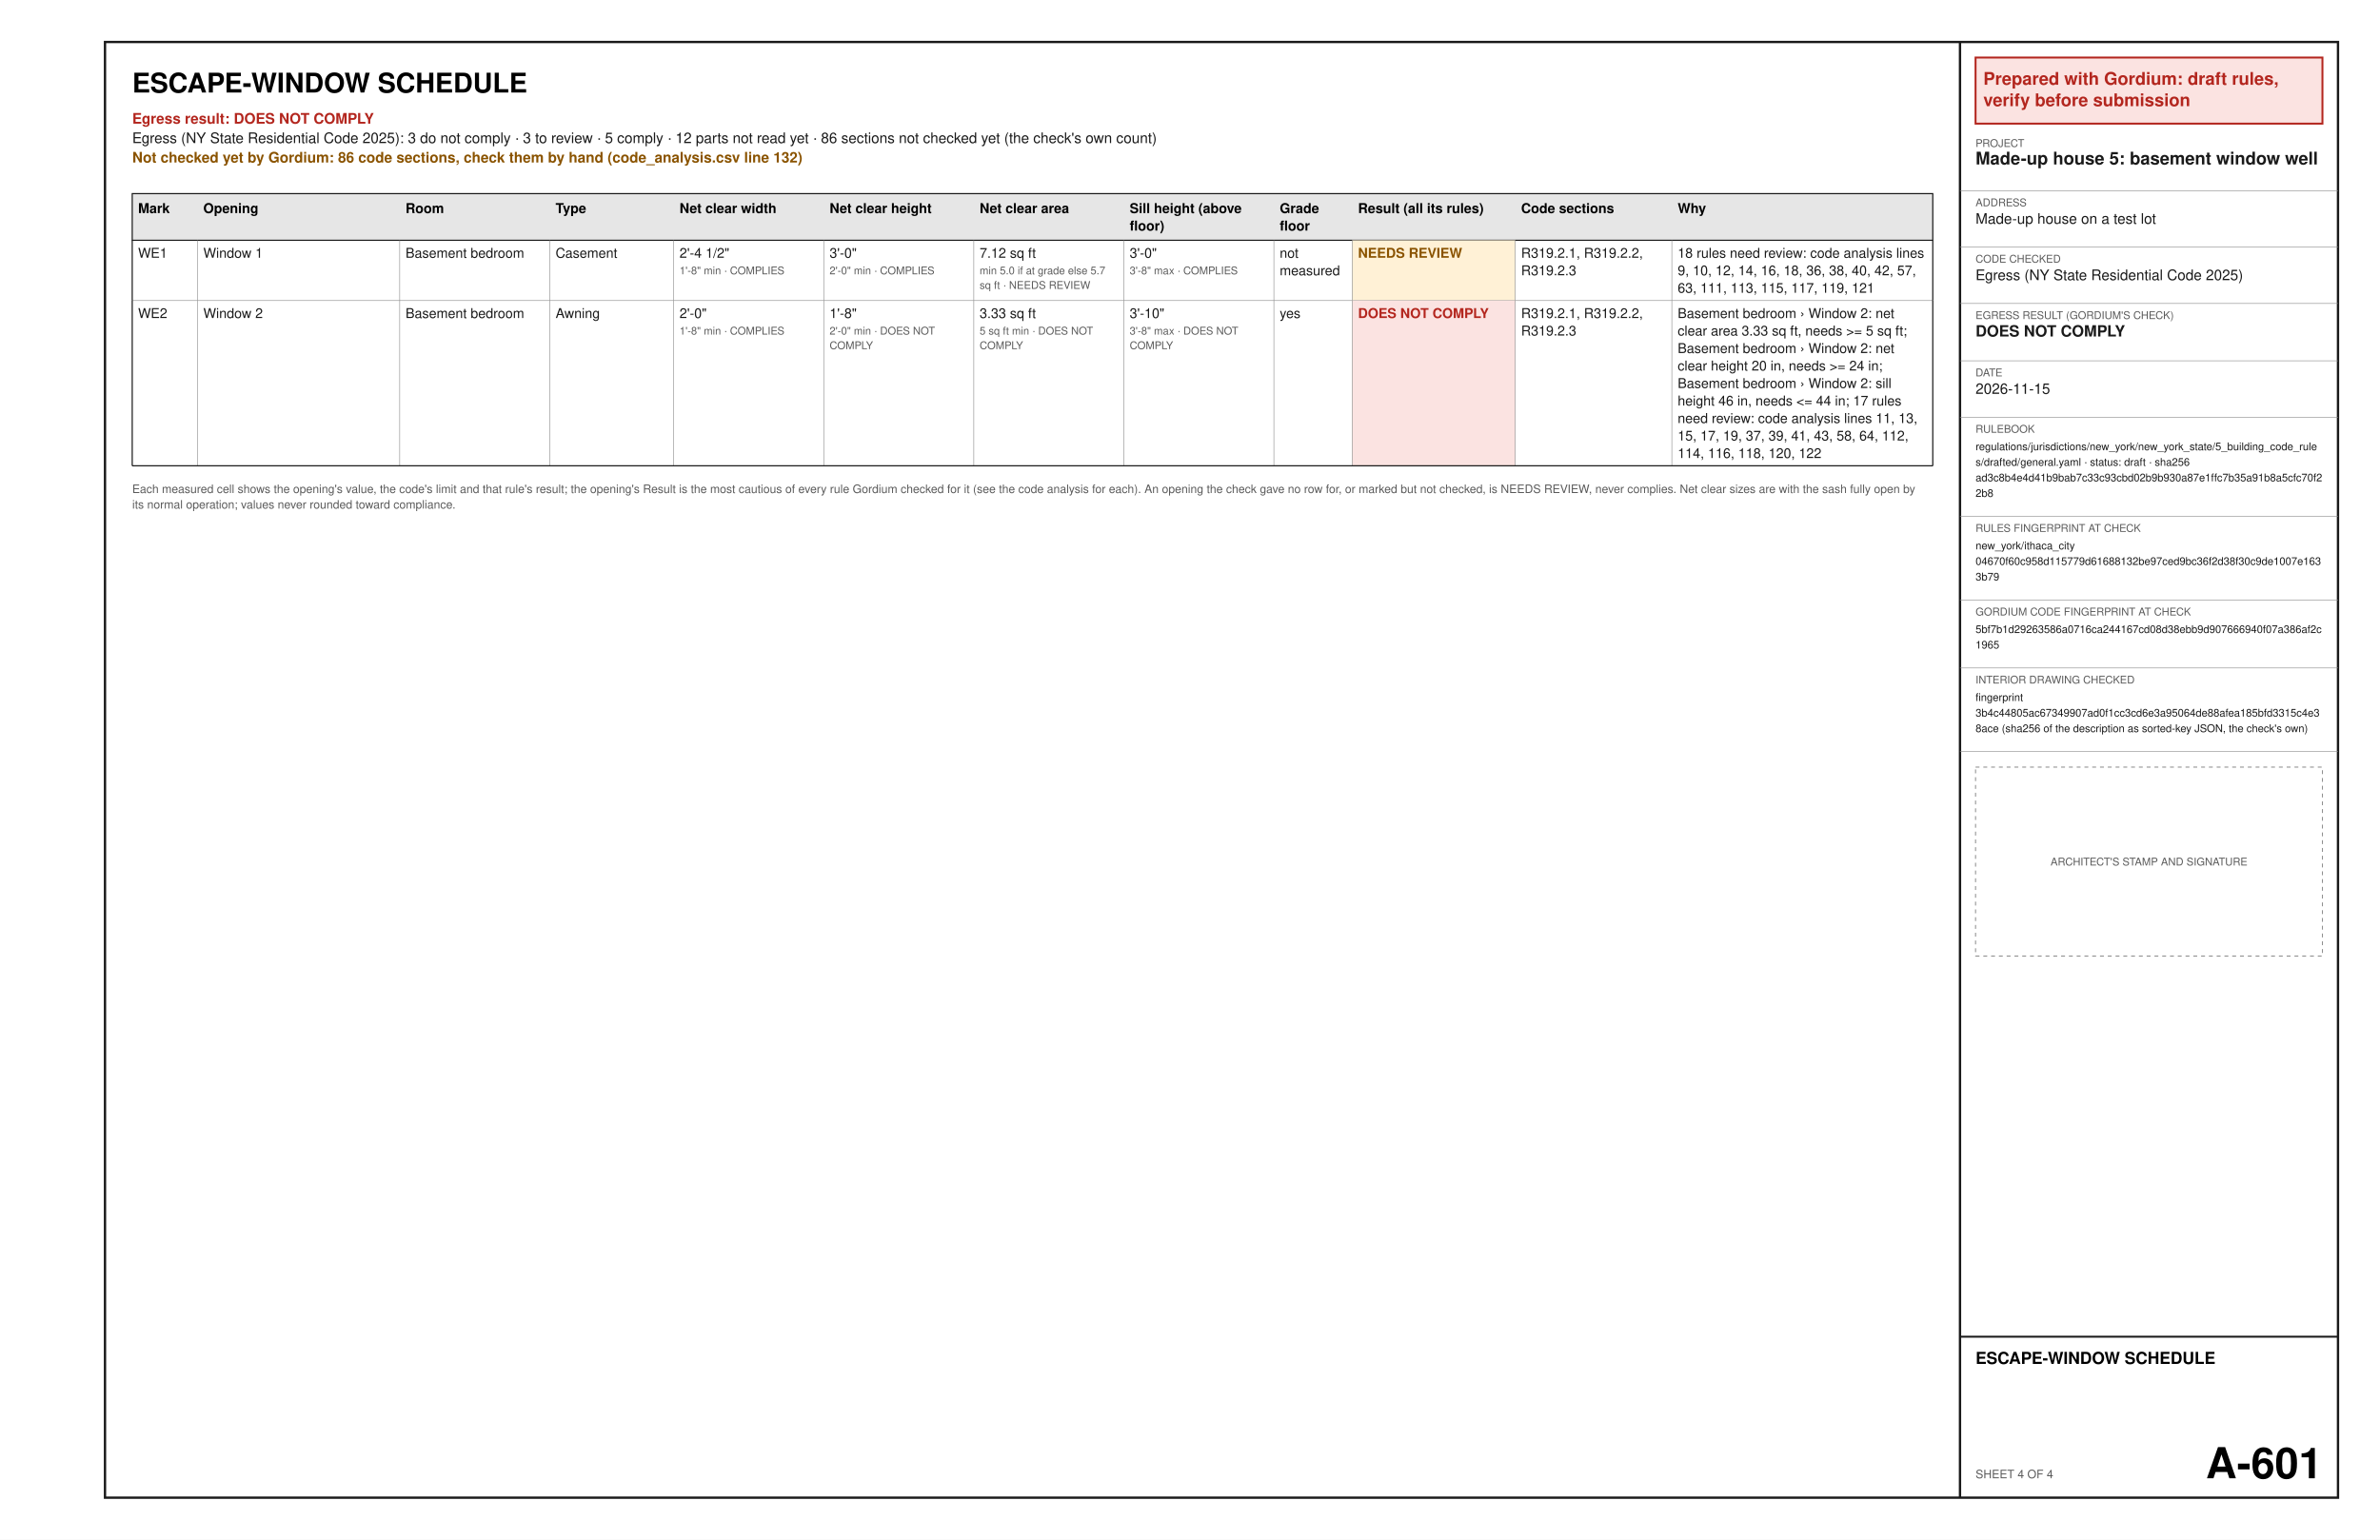
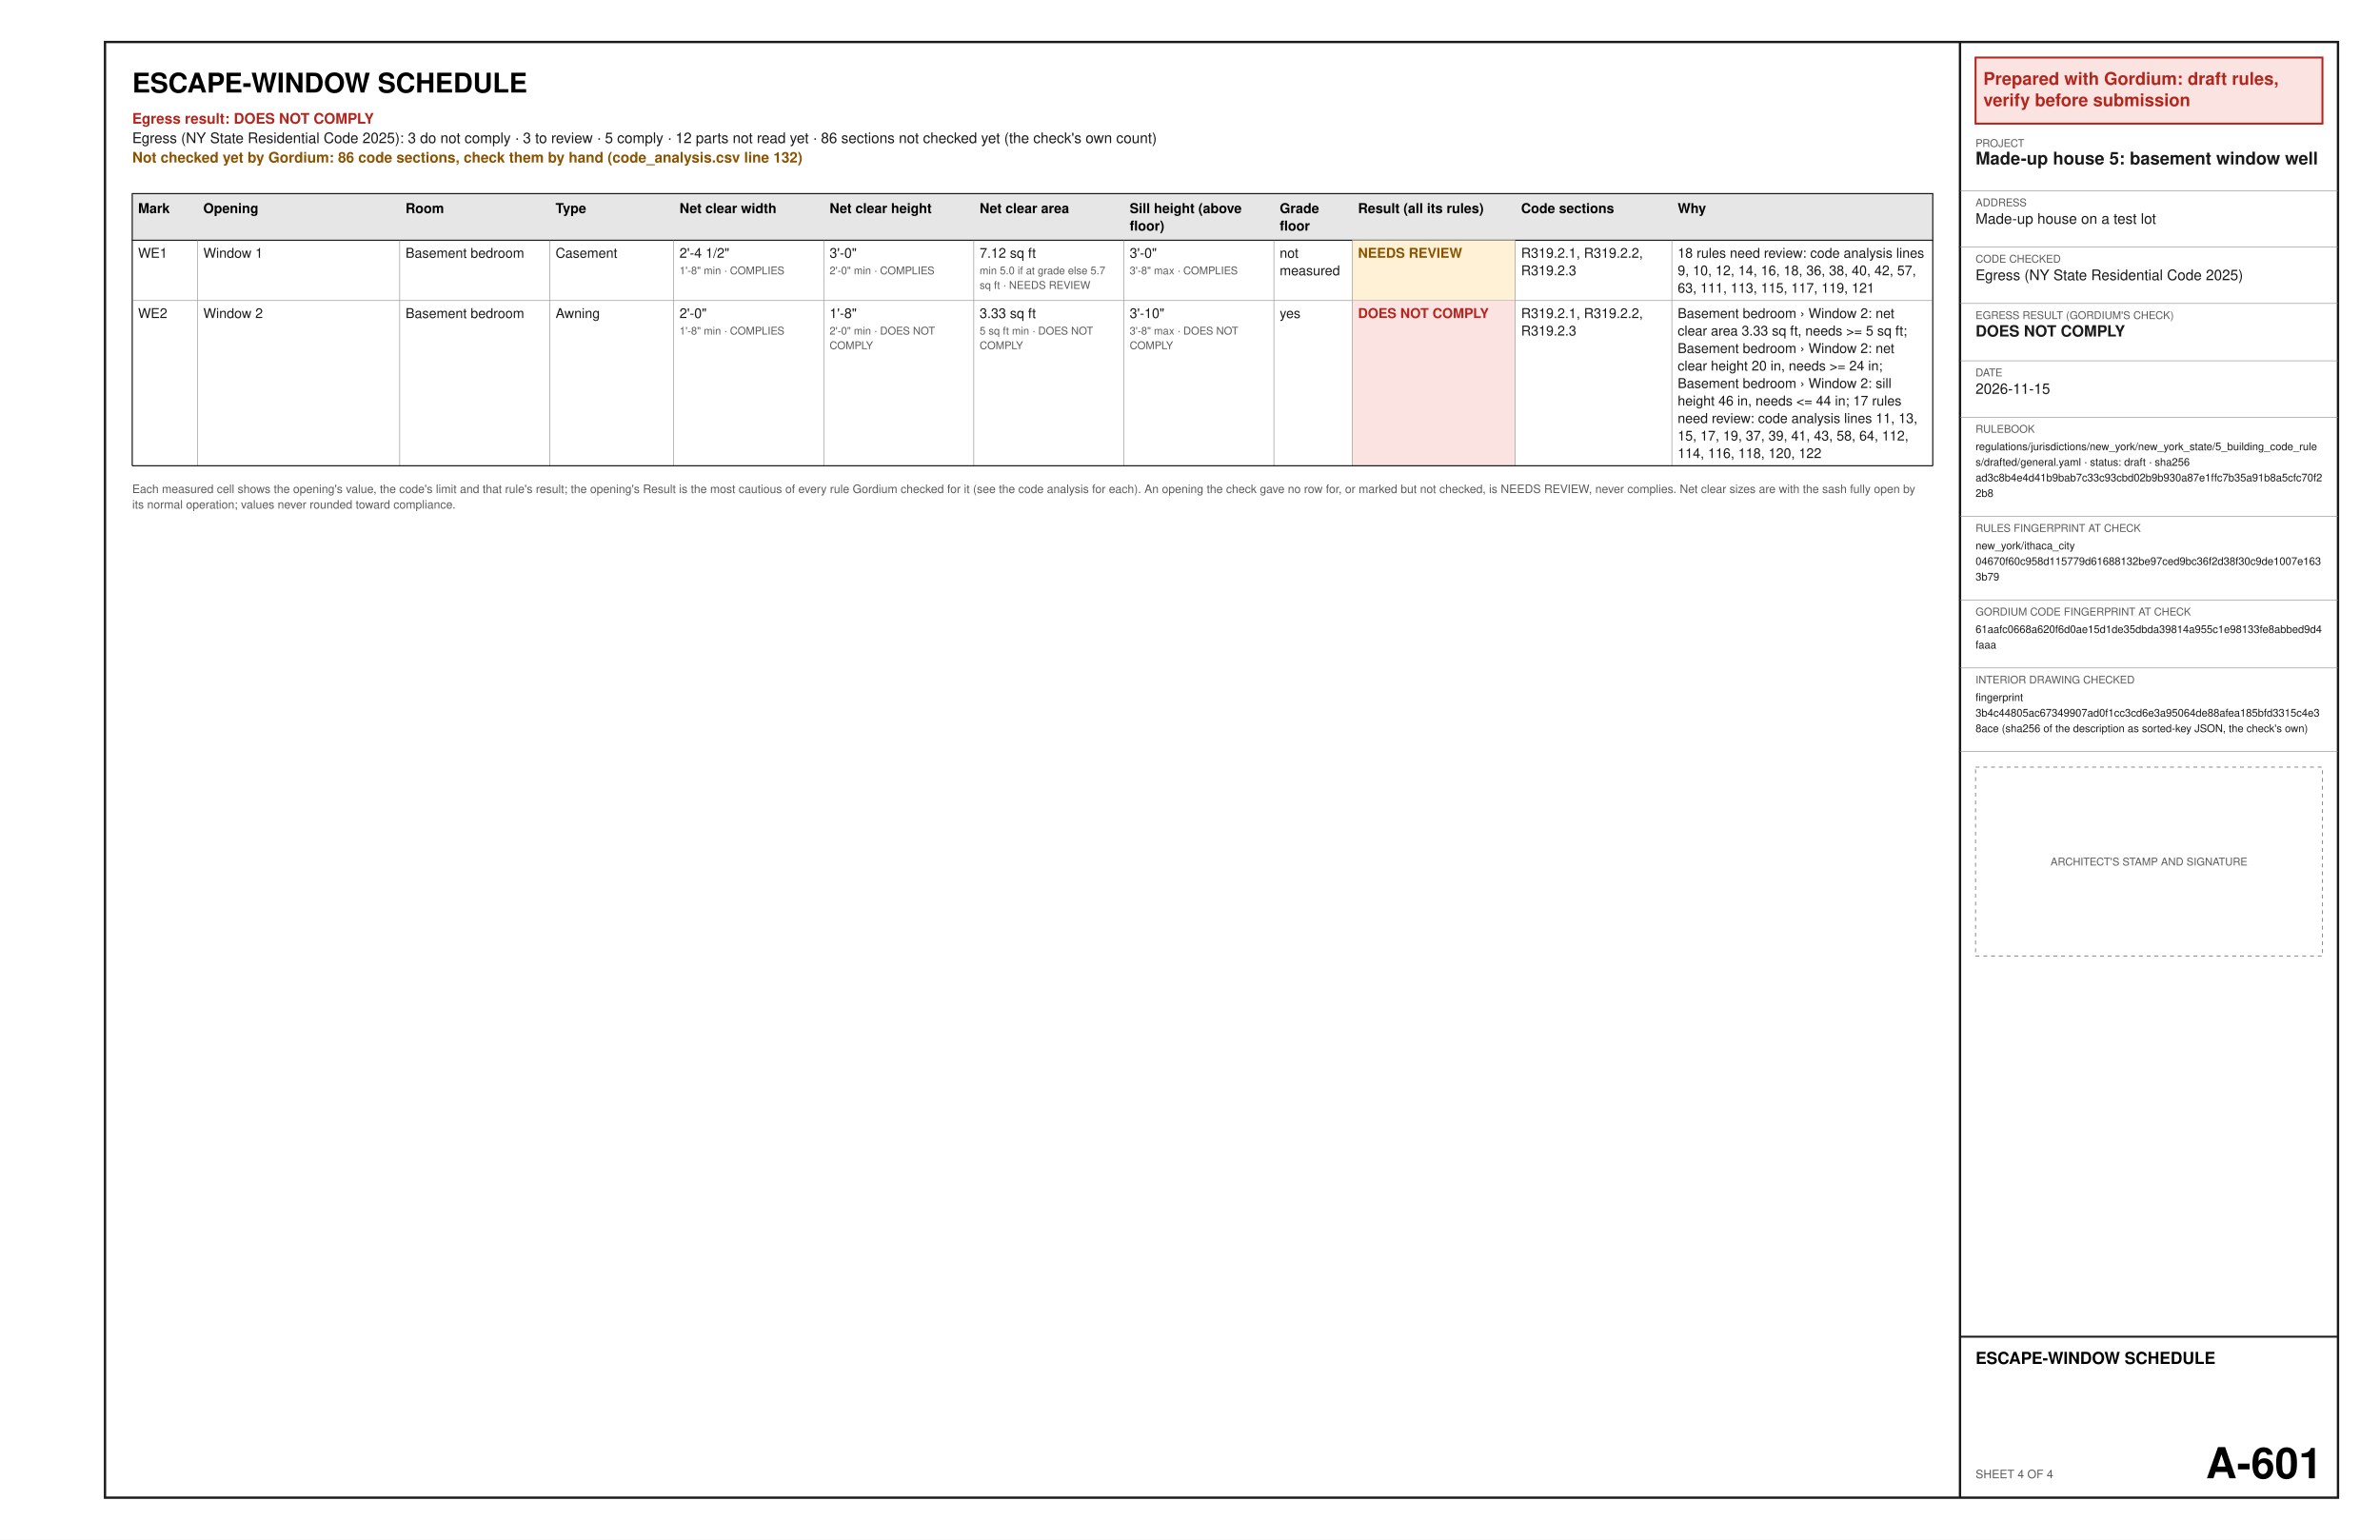
<svg xmlns="http://www.w3.org/2000/svg" width="17in" height="11in" viewBox="0 0 1224 792" font-family="Helvetica, Arial, sans-serif">
  <rect x="0" y="0" width="1224" height="792" fill="#ffffff" />
  <text x="68" y="47.6" font-size="14" font-weight="bold" text-anchor="start" fill="#000000" xml:space="preserve">ESCAPE-WINDOW SCHEDULE</text>
  <text x="68" y="63.6" font-size="7.5" font-weight="bold" text-anchor="start" fill="#b3261e" xml:space="preserve">Egress result: DOES NOT COMPLY</text>
  <text x="68" y="73.6" font-size="7.5" text-anchor="start" fill="#1a1a1a" xml:space="preserve">Egress (NY State Residential Code 2025): 3 do not comply · 3 to review · 5 comply · 12 parts not read yet · 86 sections not checked yet (the check's own count)</text>
  <text x="68" y="83.6" font-size="7.5" font-weight="bold" text-anchor="start" fill="#8a5300" xml:space="preserve">Not checked yet by Gordium: 86 code sections, check them by hand (code_analysis.csv line 132)</text>
  <polygon points="68,99.6 994,99.6 994,123.6 68,123.6" fill="#e6e6e6" stroke="#1a1a1a" stroke-width="0.6" />
  <text x="71" y="109.6" font-size="7" font-weight="bold" text-anchor="start" fill="#000000" xml:space="preserve">Mark</text>
  <text x="104.55" y="109.6" font-size="7" font-weight="bold" text-anchor="start" fill="#000000" xml:space="preserve">Opening</text>
  <text x="208.56" y="109.6" font-size="7" font-weight="bold" text-anchor="start" fill="#000000" xml:space="preserve">Room</text>
  <text x="285.72" y="109.6" font-size="7" font-weight="bold" text-anchor="start" fill="#000000" xml:space="preserve">Type</text>
  <text x="349.47" y="109.6" font-size="7" font-weight="bold" text-anchor="start" fill="#000000" xml:space="preserve">Net clear width</text>
  <text x="426.64" y="109.6" font-size="7" font-weight="bold" text-anchor="start" fill="#000000" xml:space="preserve">Net clear height</text>
  <text x="503.8" y="109.6" font-size="7" font-weight="bold" text-anchor="start" fill="#000000" xml:space="preserve">Net clear area</text>
  <text x="580.97" y="109.6" font-size="7" font-weight="bold" text-anchor="start" fill="#000000" xml:space="preserve">Sill height (above</text>
  <text x="580.97" y="118.6" font-size="7" font-weight="bold" text-anchor="start" fill="#000000" xml:space="preserve">floor)</text>
  <text x="658.14" y="109.6" font-size="7" font-weight="bold" text-anchor="start" fill="#000000" xml:space="preserve">Grade</text>
  <text x="658.14" y="118.6" font-size="7" font-weight="bold" text-anchor="start" fill="#000000" xml:space="preserve">floor</text>
  <text x="698.4" y="109.6" font-size="7" font-weight="bold" text-anchor="start" fill="#000000" xml:space="preserve">Result (all its rules)</text>
  <text x="782.28" y="109.6" font-size="7" font-weight="bold" text-anchor="start" fill="#000000" xml:space="preserve">Code sections</text>
  <text x="862.8" y="109.6" font-size="7" font-weight="bold" text-anchor="start" fill="#000000" xml:space="preserve">Why</text>
  <text x="71" y="132.6" font-size="7" text-anchor="start" fill="#1a1a1a" xml:space="preserve">WE1</text>
  <text x="104.55" y="132.6" font-size="7" text-anchor="start" fill="#1a1a1a" xml:space="preserve">Window 1</text>
  <text x="208.56" y="132.6" font-size="7" text-anchor="start" fill="#1a1a1a" xml:space="preserve">Basement bedroom</text>
  <text x="285.72" y="132.6" font-size="7" text-anchor="start" fill="#1a1a1a" xml:space="preserve">Casement</text>
  <text x="349.47" y="132.6" font-size="7" text-anchor="start" fill="#1a1a1a" xml:space="preserve">2'-4 1/2"</text>
  <text x="349.47" y="141.1" font-size="5.5" text-anchor="start" fill="#5a5a5a" xml:space="preserve">1'-8" min · COMPLIES</text>
  <text x="426.64" y="132.6" font-size="7" text-anchor="start" fill="#1a1a1a" xml:space="preserve">3'-0"</text>
  <text x="426.64" y="141.1" font-size="5.5" text-anchor="start" fill="#5a5a5a" xml:space="preserve">2'-0" min · COMPLIES</text>
  <text x="503.8" y="132.6" font-size="7" text-anchor="start" fill="#1a1a1a" xml:space="preserve">7.12 sq ft</text>
  <text x="503.8" y="141.1" font-size="5.5" text-anchor="start" fill="#5a5a5a" xml:space="preserve">min 5.0 if at grade else 5.7</text>
  <text x="503.8" y="148.6" font-size="5.5" text-anchor="start" fill="#5a5a5a" xml:space="preserve">sq ft · NEEDS REVIEW</text>
  <text x="580.97" y="132.6" font-size="7" text-anchor="start" fill="#1a1a1a" xml:space="preserve">3'-0"</text>
  <text x="580.97" y="141.1" font-size="5.5" text-anchor="start" fill="#5a5a5a" xml:space="preserve">3'-8" max · COMPLIES</text>
  <text x="658.14" y="132.6" font-size="7" text-anchor="start" fill="#1a1a1a" xml:space="preserve">not</text>
  <text x="658.14" y="141.6" font-size="7" text-anchor="start" fill="#1a1a1a" xml:space="preserve">measured</text>
  <polygon points="695.4,123.6 779.28,123.6 779.28,154.6 695.4,154.6" fill="#fff1d6" />
  <text x="698.4" y="132.6" font-size="7" font-weight="bold" text-anchor="start" fill="#8a5300" xml:space="preserve">NEEDS REVIEW</text>
  <text x="782.28" y="132.6" font-size="7" text-anchor="start" fill="#1a1a1a" xml:space="preserve">R319.2.1, R319.2.2,</text>
  <text x="782.28" y="141.6" font-size="7" text-anchor="start" fill="#1a1a1a" xml:space="preserve">R319.2.3</text>
  <text x="862.8" y="132.6" font-size="7" text-anchor="start" fill="#1a1a1a" xml:space="preserve">18 rules need review: code analysis lines</text>
  <text x="862.8" y="141.6" font-size="7" text-anchor="start" fill="#1a1a1a" xml:space="preserve">9, 10, 12, 14, 16, 18, 36, 38, 40, 42, 57,</text>
  <text x="862.8" y="150.6" font-size="7" text-anchor="start" fill="#1a1a1a" xml:space="preserve">63, 111, 113, 115, 117, 119, 121</text>
  <line x1="68" y1="154.6" x2="994" y2="154.6" stroke="#8c8c8c" stroke-width="0.3" />
  <line x1="101.55" y1="123.6" x2="101.55" y2="154.6" stroke="#8c8c8c" stroke-width="0.3" />
  <line x1="205.56" y1="123.6" x2="205.56" y2="154.6" stroke="#8c8c8c" stroke-width="0.3" />
  <line x1="282.72" y1="123.6" x2="282.72" y2="154.6" stroke="#8c8c8c" stroke-width="0.3" />
  <line x1="346.47" y1="123.6" x2="346.47" y2="154.6" stroke="#8c8c8c" stroke-width="0.3" />
  <line x1="423.64" y1="123.6" x2="423.64" y2="154.6" stroke="#8c8c8c" stroke-width="0.3" />
  <line x1="500.8" y1="123.6" x2="500.8" y2="154.6" stroke="#8c8c8c" stroke-width="0.3" />
  <line x1="577.97" y1="123.6" x2="577.97" y2="154.6" stroke="#8c8c8c" stroke-width="0.3" />
  <line x1="655.14" y1="123.6" x2="655.14" y2="154.6" stroke="#8c8c8c" stroke-width="0.3" />
  <line x1="695.4" y1="123.6" x2="695.4" y2="154.6" stroke="#8c8c8c" stroke-width="0.3" />
  <line x1="779.28" y1="123.6" x2="779.28" y2="154.6" stroke="#8c8c8c" stroke-width="0.3" />
  <line x1="859.8" y1="123.6" x2="859.8" y2="154.6" stroke="#8c8c8c" stroke-width="0.3" />
  <line x1="68" y1="123.6" x2="68" y2="154.6" stroke="#1a1a1a" stroke-width="0.6" />
  <line x1="994" y1="123.6" x2="994" y2="154.6" stroke="#1a1a1a" stroke-width="0.6" />
  <text x="71" y="163.6" font-size="7" text-anchor="start" fill="#1a1a1a" xml:space="preserve">WE2</text>
  <text x="104.55" y="163.6" font-size="7" text-anchor="start" fill="#1a1a1a" xml:space="preserve">Window 2</text>
  <text x="208.56" y="163.6" font-size="7" text-anchor="start" fill="#1a1a1a" xml:space="preserve">Basement bedroom</text>
  <text x="285.72" y="163.6" font-size="7" text-anchor="start" fill="#1a1a1a" xml:space="preserve">Awning</text>
  <text x="349.47" y="163.6" font-size="7" text-anchor="start" fill="#1a1a1a" xml:space="preserve">2'-0"</text>
  <text x="349.47" y="172.1" font-size="5.5" text-anchor="start" fill="#5a5a5a" xml:space="preserve">1'-8" min · COMPLIES</text>
  <text x="426.64" y="163.6" font-size="7" text-anchor="start" fill="#1a1a1a" xml:space="preserve">1'-8"</text>
  <text x="426.64" y="172.1" font-size="5.5" text-anchor="start" fill="#5a5a5a" xml:space="preserve">2'-0" min · DOES NOT</text>
  <text x="426.64" y="179.6" font-size="5.5" text-anchor="start" fill="#5a5a5a" xml:space="preserve">COMPLY</text>
  <text x="503.8" y="163.6" font-size="7" text-anchor="start" fill="#1a1a1a" xml:space="preserve">3.33 sq ft</text>
  <text x="503.8" y="172.1" font-size="5.5" text-anchor="start" fill="#5a5a5a" xml:space="preserve">5 sq ft min · DOES NOT</text>
  <text x="503.8" y="179.6" font-size="5.5" text-anchor="start" fill="#5a5a5a" xml:space="preserve">COMPLY</text>
  <text x="580.97" y="163.6" font-size="7" text-anchor="start" fill="#1a1a1a" xml:space="preserve">3'-10"</text>
  <text x="580.97" y="172.1" font-size="5.5" text-anchor="start" fill="#5a5a5a" xml:space="preserve">3'-8" max · DOES NOT</text>
  <text x="580.97" y="179.6" font-size="5.5" text-anchor="start" fill="#5a5a5a" xml:space="preserve">COMPLY</text>
  <text x="658.14" y="163.6" font-size="7" text-anchor="start" fill="#1a1a1a" xml:space="preserve">yes</text>
  <polygon points="695.4,154.6 779.28,154.6 779.28,239.6 695.4,239.6" fill="#fbe3e1" />
  <text x="698.4" y="163.6" font-size="7" font-weight="bold" text-anchor="start" fill="#b3261e" xml:space="preserve">DOES NOT COMPLY</text>
  <text x="782.28" y="163.6" font-size="7" text-anchor="start" fill="#1a1a1a" xml:space="preserve">R319.2.1, R319.2.2,</text>
  <text x="782.28" y="172.6" font-size="7" text-anchor="start" fill="#1a1a1a" xml:space="preserve">R319.2.3</text>
  <text x="862.8" y="163.6" font-size="7" text-anchor="start" fill="#1a1a1a" xml:space="preserve">Basement bedroom › Window 2: net</text>
  <text x="862.8" y="172.6" font-size="7" text-anchor="start" fill="#1a1a1a" xml:space="preserve">clear area 3.33 sq ft, needs &gt;= 5 sq ft;</text>
  <text x="862.8" y="181.6" font-size="7" text-anchor="start" fill="#1a1a1a" xml:space="preserve">Basement bedroom › Window 2: net</text>
  <text x="862.8" y="190.6" font-size="7" text-anchor="start" fill="#1a1a1a" xml:space="preserve">clear height 20 in, needs &gt;= 24 in;</text>
  <text x="862.8" y="199.6" font-size="7" text-anchor="start" fill="#1a1a1a" xml:space="preserve">Basement bedroom › Window 2: sill</text>
  <text x="862.8" y="208.6" font-size="7" text-anchor="start" fill="#1a1a1a" xml:space="preserve">height 46 in, needs &lt;= 44 in; 17 rules</text>
  <text x="862.8" y="217.6" font-size="7" text-anchor="start" fill="#1a1a1a" xml:space="preserve">need review: code analysis lines 11, 13,</text>
  <text x="862.8" y="226.6" font-size="7" text-anchor="start" fill="#1a1a1a" xml:space="preserve">15, 17, 19, 37, 39, 41, 43, 58, 64, 112,</text>
  <text x="862.8" y="235.6" font-size="7" text-anchor="start" fill="#1a1a1a" xml:space="preserve">114, 116, 118, 120, 122</text>
  <line x1="68" y1="239.6" x2="994" y2="239.6" stroke="#8c8c8c" stroke-width="0.3" />
  <line x1="101.55" y1="154.6" x2="101.55" y2="239.6" stroke="#8c8c8c" stroke-width="0.3" />
  <line x1="205.56" y1="154.6" x2="205.56" y2="239.6" stroke="#8c8c8c" stroke-width="0.3" />
  <line x1="282.72" y1="154.6" x2="282.72" y2="239.6" stroke="#8c8c8c" stroke-width="0.3" />
  <line x1="346.47" y1="154.6" x2="346.47" y2="239.6" stroke="#8c8c8c" stroke-width="0.3" />
  <line x1="423.64" y1="154.6" x2="423.64" y2="239.6" stroke="#8c8c8c" stroke-width="0.3" />
  <line x1="500.8" y1="154.6" x2="500.8" y2="239.6" stroke="#8c8c8c" stroke-width="0.3" />
  <line x1="577.97" y1="154.6" x2="577.97" y2="239.6" stroke="#8c8c8c" stroke-width="0.3" />
  <line x1="655.14" y1="154.6" x2="655.14" y2="239.6" stroke="#8c8c8c" stroke-width="0.3" />
  <line x1="695.4" y1="154.6" x2="695.4" y2="239.6" stroke="#8c8c8c" stroke-width="0.3" />
  <line x1="779.28" y1="154.6" x2="779.28" y2="239.6" stroke="#8c8c8c" stroke-width="0.3" />
  <line x1="859.8" y1="154.6" x2="859.8" y2="239.6" stroke="#8c8c8c" stroke-width="0.3" />
  <line x1="68" y1="154.6" x2="68" y2="239.6" stroke="#1a1a1a" stroke-width="0.6" />
  <line x1="994" y1="154.6" x2="994" y2="239.6" stroke="#1a1a1a" stroke-width="0.6" />
  <line x1="68" y1="239.6" x2="994" y2="239.6" stroke="#1a1a1a" stroke-width="0.6" />
  <text x="68" y="253.6" font-size="6" text-anchor="start" fill="#5a5a5a" xml:space="preserve">Each measured cell shows the opening's value, the code's limit and that rule's result; the opening's Result is the most cautious of every rule Gordium checked for it (see the code analysis for each). An opening the check gave no row for, or marked but not checked, is NEEDS REVIEW, never complies. Net clear sizes are with the sash fully open by</text>
  <text x="68" y="261.6" font-size="6" text-anchor="start" fill="#5a5a5a" xml:space="preserve">its normal operation; values never rounded toward compliance.</text>
  <polygon points="54,21.6 1202.4,21.6 1202.4,770.4 54,770.4" fill="none" stroke="#1a1a1a" stroke-width="1.2" />
  <line x1="1008" y1="21.6" x2="1008" y2="770.4" stroke="#1a1a1a" stroke-width="1.2" />
  <polygon points="1016,29.6 1194.4,29.6 1194.4,63.6 1016,63.6" fill="#fbe3e1" stroke="#b3261e" stroke-width="1" />
  <text x="1020" y="43.6" font-size="9" font-weight="bold" text-anchor="start" fill="#b3261e" xml:space="preserve">Prepared with Gordium: draft rules,</text>
  <text x="1020" y="54.6" font-size="9" font-weight="bold" text-anchor="start" fill="#b3261e" xml:space="preserve">verify before submission</text>
  <text x="1016" y="75.6" font-size="5.5" text-anchor="start" fill="#5a5a5a" xml:space="preserve">PROJECT</text>
  <text x="1016" y="84.6" font-size="9" font-weight="bold" text-anchor="start" fill="#1a1a1a" xml:space="preserve">Made-up house 5: basement window well</text>
  <line x1="1008" y1="98.1" x2="1202.4" y2="98.1" stroke="#8c8c8c" stroke-width="0.3" />
  <text x="1016" y="106.1" font-size="5.5" text-anchor="start" fill="#5a5a5a" xml:space="preserve">ADDRESS</text>
  <text x="1016" y="115.1" font-size="7.5" text-anchor="start" fill="#1a1a1a" xml:space="preserve">Made-up house on a test lot</text>
  <line x1="1008" y1="127.1" x2="1202.4" y2="127.1" stroke="#8c8c8c" stroke-width="0.3" />
  <text x="1016" y="135.1" font-size="5.5" text-anchor="start" fill="#5a5a5a" xml:space="preserve">CODE CHECKED</text>
  <text x="1016" y="144.1" font-size="7.5" text-anchor="start" fill="#1a1a1a" xml:space="preserve">Egress (NY State Residential Code 2025)</text>
  <line x1="1008" y1="156.1" x2="1202.4" y2="156.1" stroke="#8c8c8c" stroke-width="0.3" />
  <text x="1016" y="164.1" font-size="5.5" text-anchor="start" fill="#5a5a5a" xml:space="preserve">EGRESS RESULT (GORDIUM'S CHECK)</text>
  <text x="1016" y="173.1" font-size="8" font-weight="bold" text-anchor="start" fill="#1a1a1a" xml:space="preserve">DOES NOT COMPLY</text>
  <line x1="1008" y1="185.6" x2="1202.4" y2="185.6" stroke="#8c8c8c" stroke-width="0.3" />
  <text x="1016" y="193.6" font-size="5.5" text-anchor="start" fill="#5a5a5a" xml:space="preserve">DATE</text>
  <text x="1016" y="202.6" font-size="7.5" text-anchor="start" fill="#1a1a1a" xml:space="preserve">2026-11-15</text>
  <line x1="1008" y1="214.6" x2="1202.4" y2="214.6" stroke="#8c8c8c" stroke-width="0.3" />
  <text x="1016" y="222.6" font-size="5.5" text-anchor="start" fill="#5a5a5a" xml:space="preserve">RULEBOOK</text>
  <text x="1016" y="231.6" font-size="5.5" text-anchor="start" fill="#1a1a1a" xml:space="preserve">regulations/jurisdictions/new_york/new_york_state/5_building_code_rule</text>
  <text x="1016" y="239.6" font-size="5.5" text-anchor="start" fill="#1a1a1a" xml:space="preserve">s/drafted/general.yaml · status: draft · sha256</text>
  <text x="1016" y="247.6" font-size="5.5" text-anchor="start" fill="#1a1a1a" xml:space="preserve">ad3c8b4e4d41b9bab7c33c93cbd02b9b930a87e1ffc7b35a91b8a5cfc70f2</text>
  <text x="1016" y="255.6" font-size="5.5" text-anchor="start" fill="#1a1a1a" xml:space="preserve">2b8</text>
  <line x1="1008" y1="265.6" x2="1202.4" y2="265.6" stroke="#8c8c8c" stroke-width="0.3" />
  <text x="1016" y="273.6" font-size="5.5" text-anchor="start" fill="#5a5a5a" xml:space="preserve">RULES FINGERPRINT AT CHECK</text>
  <text x="1016" y="282.6" font-size="5.5" text-anchor="start" fill="#1a1a1a" xml:space="preserve">new_york/ithaca_city</text>
  <text x="1016" y="290.6" font-size="5.5" text-anchor="start" fill="#1a1a1a" xml:space="preserve">04670f60c958d115779d61688132be97ced9bc36f2d38f30c9de1007e163</text>
  <text x="1016" y="298.6" font-size="5.5" text-anchor="start" fill="#1a1a1a" xml:space="preserve">3b79</text>
  <line x1="1008" y1="308.6" x2="1202.4" y2="308.6" stroke="#8c8c8c" stroke-width="0.3" />
  <text x="1016" y="316.6" font-size="5.5" text-anchor="start" fill="#5a5a5a" xml:space="preserve">GORDIUM CODE FINGERPRINT AT CHECK</text>
-   <text x="1016" y="325.6" font-size="5.5" text-anchor="start" fill="#1a1a1a" xml:space="preserve">5bf7b1d29263586a0716ca244167cd08d38ebb9d907666940f07a386af2c</text>
-   <text x="1016" y="333.6" font-size="5.5" text-anchor="start" fill="#1a1a1a" xml:space="preserve">1965</text>
+   <text x="1016" y="325.6" font-size="5.5" text-anchor="start" fill="#1a1a1a" xml:space="preserve">61aafc0668a620f6d0ae15d1de35dbda39814a955c1e98133fe8abbed9d4</text>
+   <text x="1016" y="333.6" font-size="5.5" text-anchor="start" fill="#1a1a1a" xml:space="preserve">faaa</text>
  <line x1="1008" y1="343.6" x2="1202.4" y2="343.6" stroke="#8c8c8c" stroke-width="0.3" />
  <text x="1016" y="351.6" font-size="5.5" text-anchor="start" fill="#5a5a5a" xml:space="preserve">INTERIOR DRAWING CHECKED</text>
  <text x="1016" y="360.6" font-size="5.5" text-anchor="start" fill="#1a1a1a" xml:space="preserve">fingerprint</text>
  <text x="1016" y="368.6" font-size="5.5" text-anchor="start" fill="#1a1a1a" xml:space="preserve">3b4c44805ac67349907ad0f1cc3cd6e3a95064de88afea185bfd3315c4e3</text>
  <text x="1016" y="376.6" font-size="5.5" text-anchor="start" fill="#1a1a1a" xml:space="preserve">8ace (sha256 of the description as sorted-key JSON, the check's own)</text>
  <line x1="1008" y1="386.6" x2="1202.4" y2="386.6" stroke="#8c8c8c" stroke-width="0.3" />
  <polygon points="1016,394.6 1194.4,394.6 1194.4,491.8 1016,491.8" fill="none" stroke="#8c8c8c" stroke-width="0.5" stroke-dasharray="2 2" />
  <text x="1105.2" y="445.2" font-size="5.5" text-anchor="middle" fill="#5a5a5a" xml:space="preserve">ARCHITECT'S STAMP AND SIGNATURE</text>
  <line x1="1008" y1="687.6" x2="1202.4" y2="687.6" stroke="#1a1a1a" stroke-width="1" />
  <text x="1016" y="701.6" font-size="8.5" font-weight="bold" text-anchor="start" fill="#000000" xml:space="preserve">ESCAPE-WINDOW SCHEDULE</text>
  <text x="1016" y="760.4" font-size="6" text-anchor="start" fill="#5a5a5a" xml:space="preserve">SHEET 4 OF 4</text>
  <text x="1194.4" y="760.4" font-size="22" font-weight="bold" text-anchor="end" fill="#000000" xml:space="preserve">A-601</text>
</svg>
